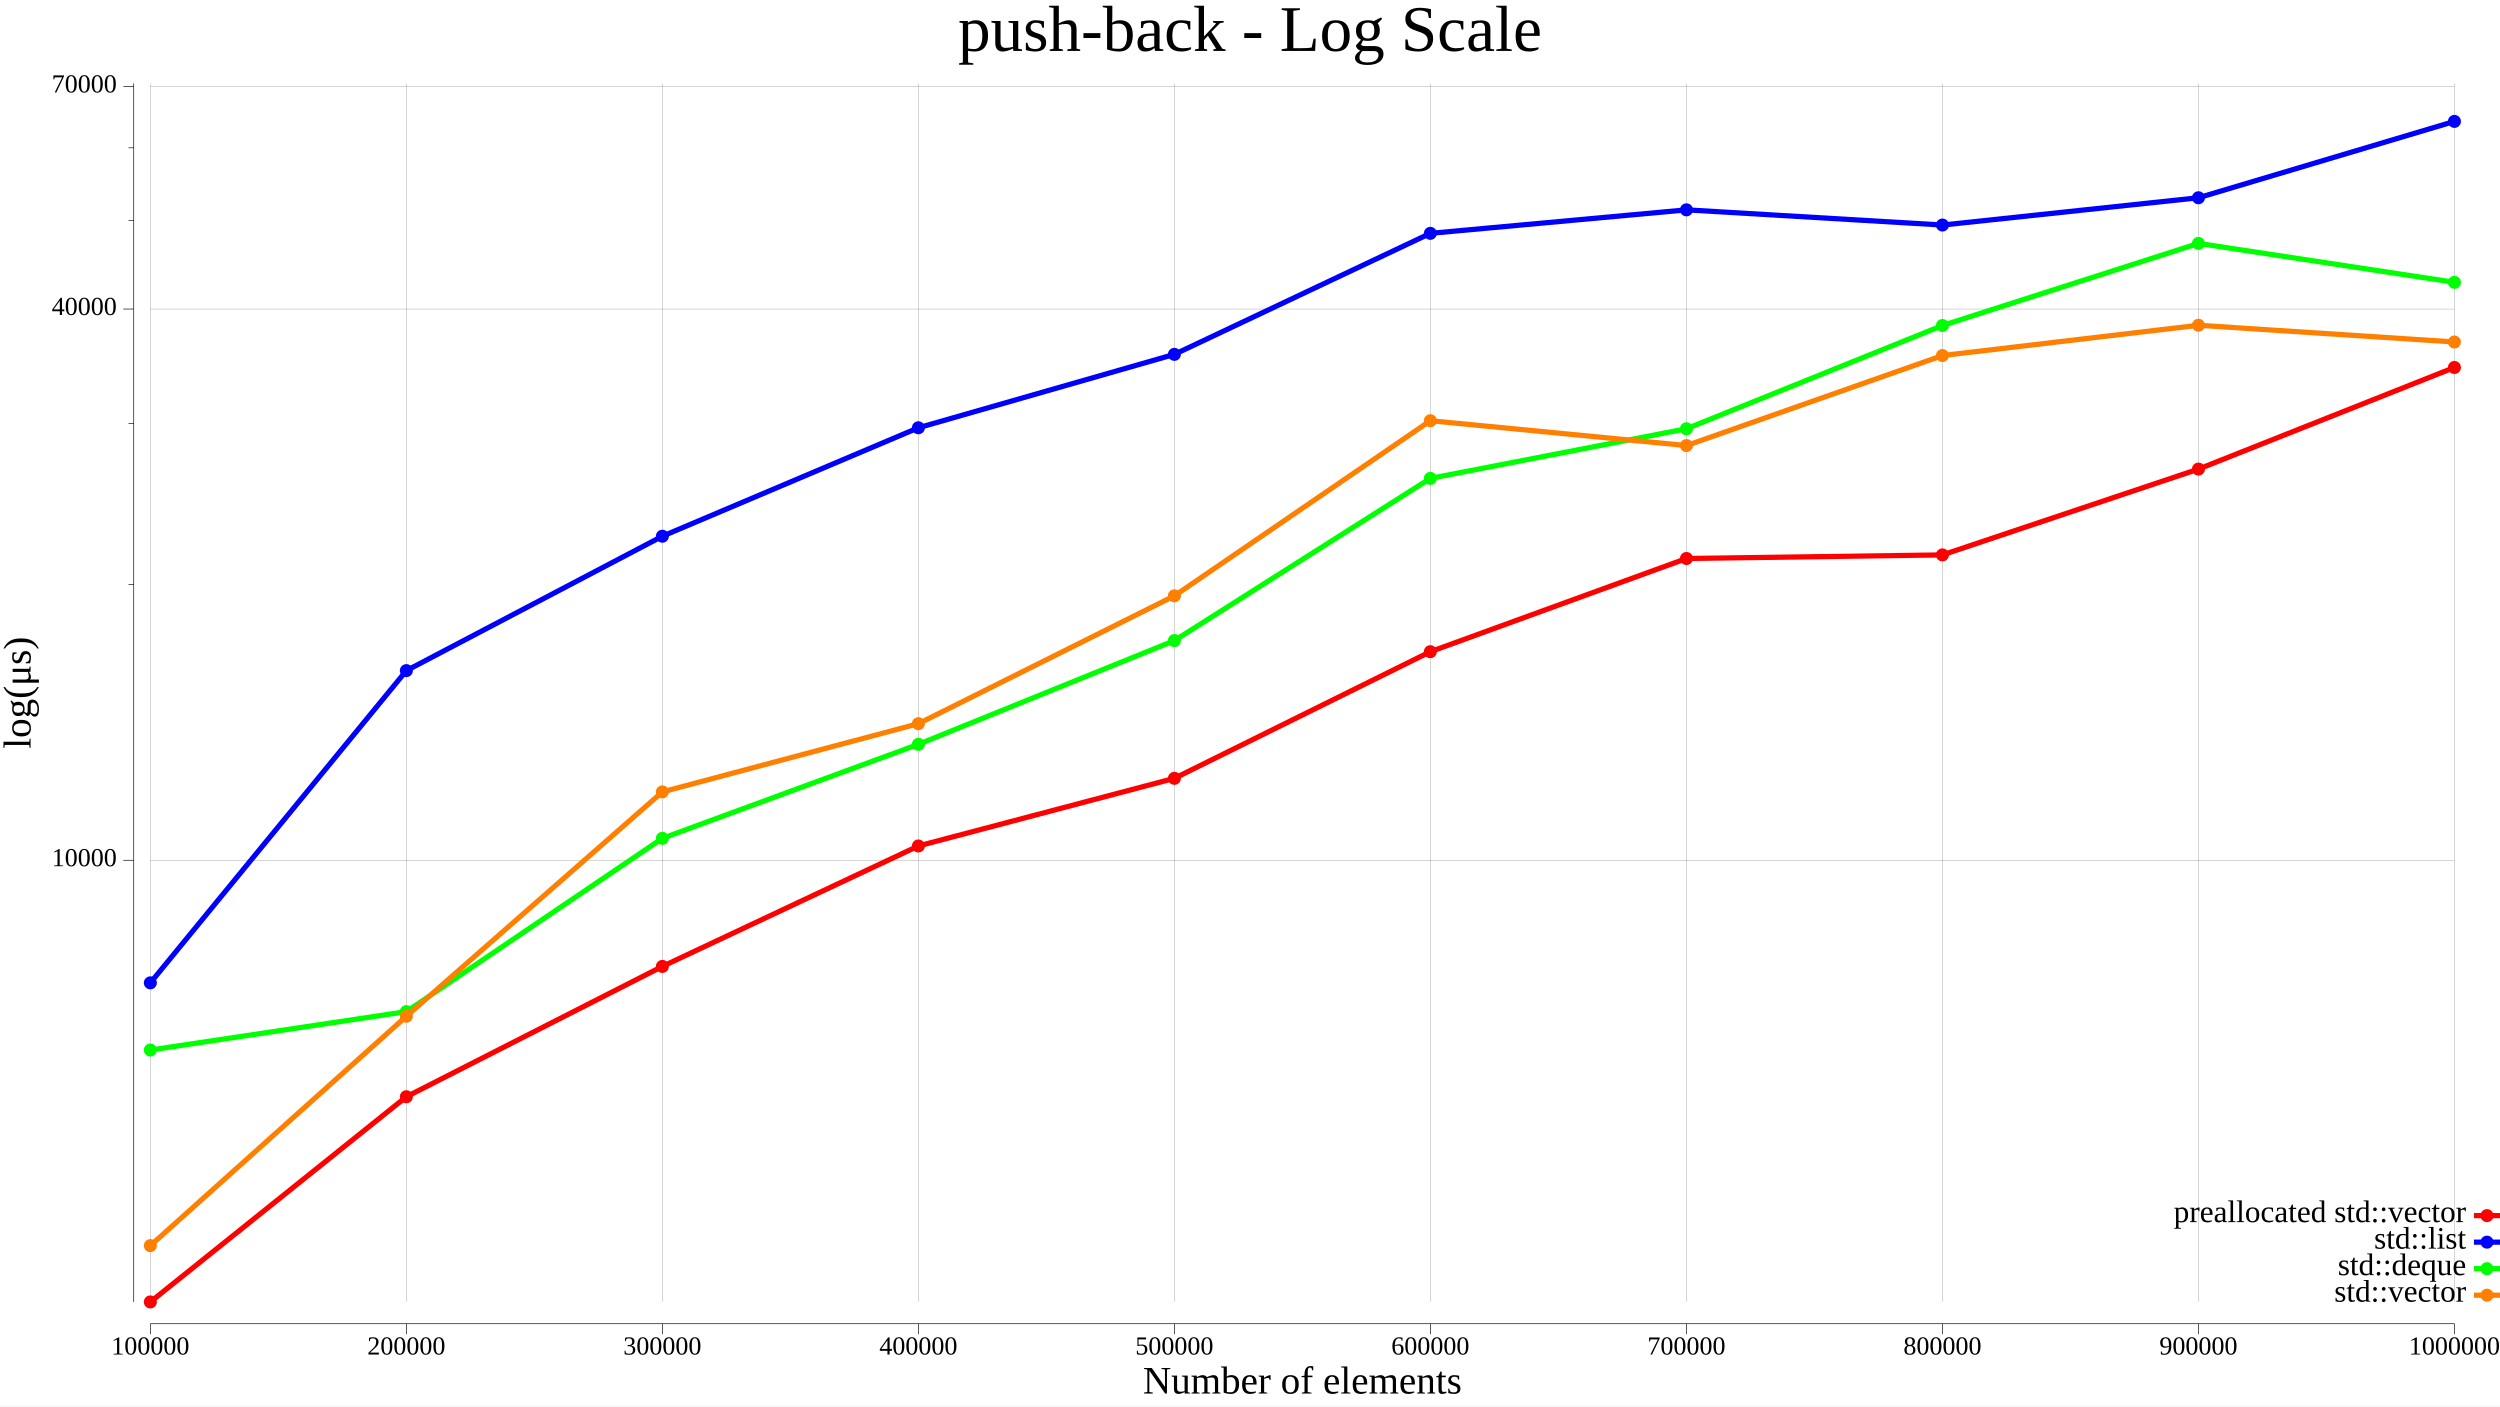
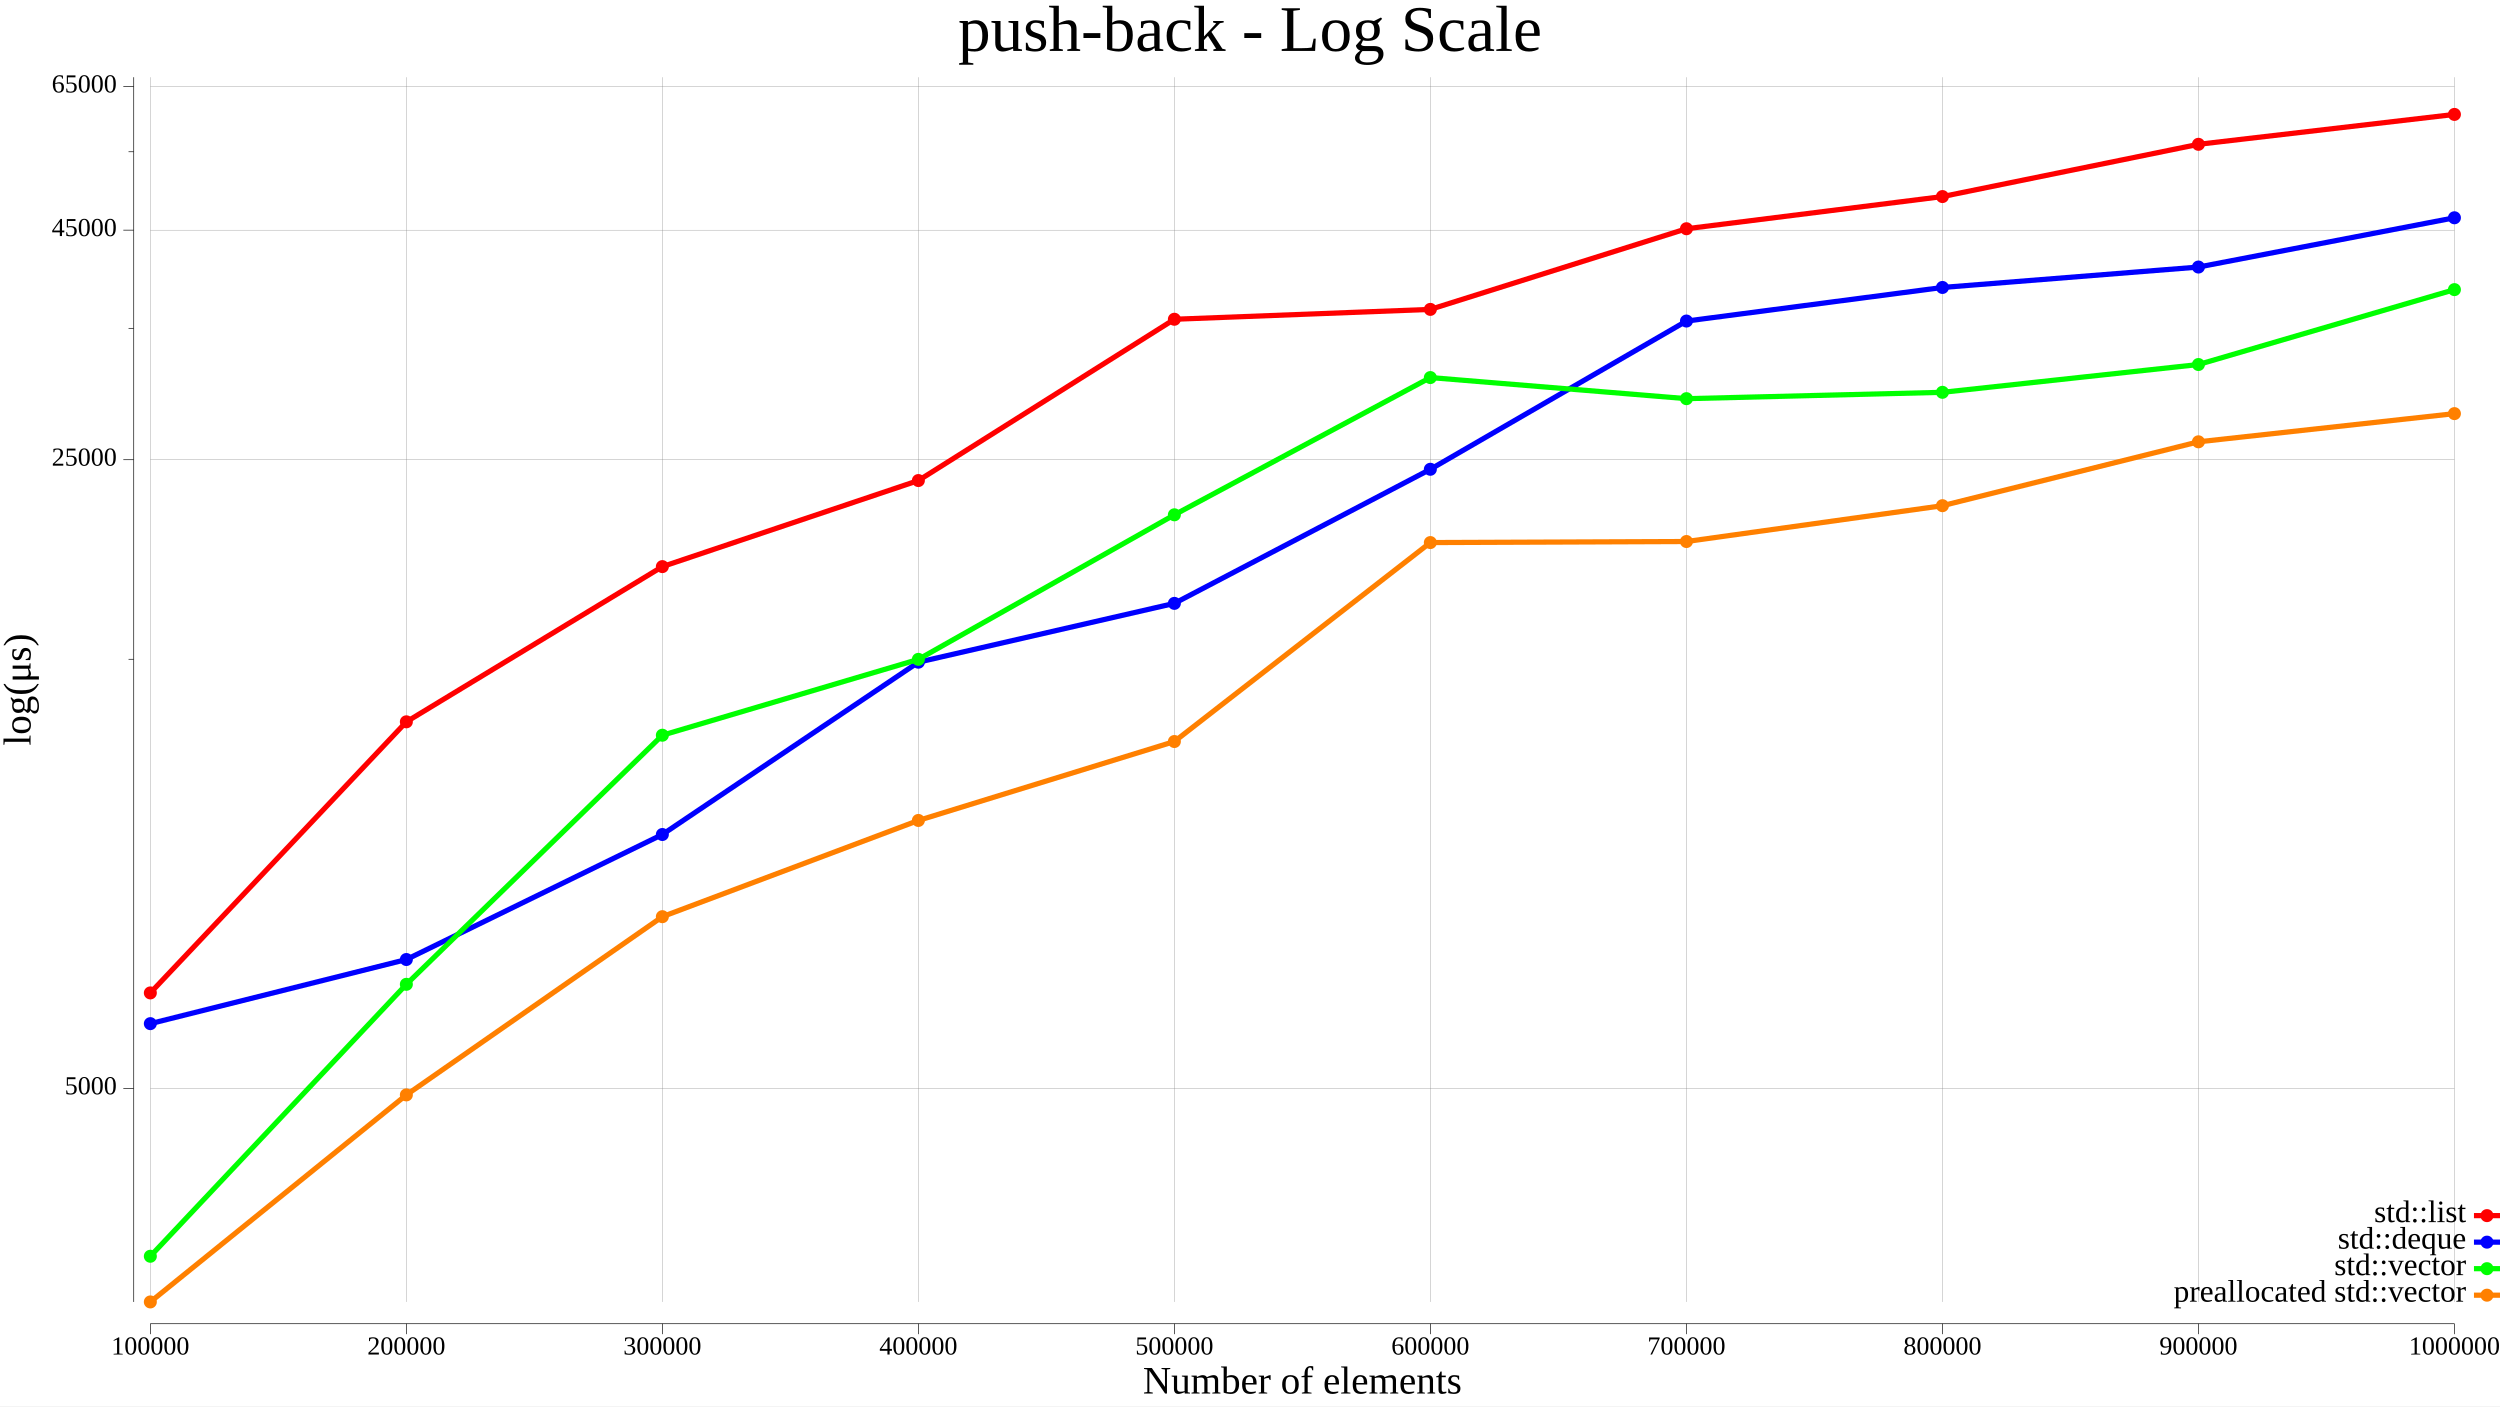
<svg xmlns="http://www.w3.org/2000/svg" width="1920pt" height="1080pt" viewBox="0 0 1920 1080">
  <g transform="scale(1, -1) translate(0, -1080)">
    <path d="M0,0L1920,0L1920,1080L0,1080Z" style="fill:#FFFFFF" />
    <text x="735.77" y="-1040.9" transform="scale(1, -1)" style="font-family:Liberation Serif;font-variant:normal;font-weight:normal;font-style:normal;font-size:50px">push-back - Log Scale</text>
    <text x="877.77" y="-9.756" transform="scale(1, -1)" style="font-family:Liberation Serif;font-variant:normal;font-weight:normal;font-style:normal;font-size:30px">Number of elements</text>
    <text x="85.462" y="-39.727" transform="scale(1, -1)" style="font-family:Liberation Serif;font-variant:normal;font-weight:normal;font-style:normal;font-size:20px">100000</text>
    <text x="282.08" y="-39.727" transform="scale(1, -1)" style="font-family:Liberation Serif;font-variant:normal;font-weight:normal;font-style:normal;font-size:20px">200000</text>
    <text x="478.69" y="-39.727" transform="scale(1, -1)" style="font-family:Liberation Serif;font-variant:normal;font-weight:normal;font-style:normal;font-size:20px">300000</text>
    <text x="675.31" y="-39.727" transform="scale(1, -1)" style="font-family:Liberation Serif;font-variant:normal;font-weight:normal;font-style:normal;font-size:20px">400000</text>
    <text x="871.92" y="-39.727" transform="scale(1, -1)" style="font-family:Liberation Serif;font-variant:normal;font-weight:normal;font-style:normal;font-size:20px">500000</text>
    <text x="1068.5" y="-39.727" transform="scale(1, -1)" style="font-family:Liberation Serif;font-variant:normal;font-weight:normal;font-style:normal;font-size:20px">600000</text>
    <text x="1265.2" y="-39.727" transform="scale(1, -1)" style="font-family:Liberation Serif;font-variant:normal;font-weight:normal;font-style:normal;font-size:20px">700000</text>
    <text x="1461.8" y="-39.727" transform="scale(1, -1)" style="font-family:Liberation Serif;font-variant:normal;font-weight:normal;font-style:normal;font-size:20px">800000</text>
    <text x="1658.4" y="-39.727" transform="scale(1, -1)" style="font-family:Liberation Serif;font-variant:normal;font-weight:normal;font-style:normal;font-size:20px">900000</text>
    <text x="1850" y="-39.727" transform="scale(1, -1)" style="font-family:Liberation Serif;font-variant:normal;font-weight:normal;font-style:normal;font-size:20px">1000000</text>
    <path d="M115.46,55.371L115.46,63.371" style="fill:none;stroke:#000000;stroke-width:0.5" />
    <path d="M312.08,55.371L312.08,63.371" style="fill:none;stroke:#000000;stroke-width:0.5" />
    <path d="M508.69,55.371L508.69,63.371" style="fill:none;stroke:#000000;stroke-width:0.5" />
    <path d="M705.31,55.371L705.31,63.371" style="fill:none;stroke:#000000;stroke-width:0.5" />
    <path d="M901.92,55.371L901.92,63.371" style="fill:none;stroke:#000000;stroke-width:0.5" />
    <path d="M1098.5,55.371L1098.5,63.371" style="fill:none;stroke:#000000;stroke-width:0.5" />
    <path d="M1295.2,55.371L1295.2,63.371" style="fill:none;stroke:#000000;stroke-width:0.5" />
    <path d="M1491.8,55.371L1491.8,63.371" style="fill:none;stroke:#000000;stroke-width:0.5" />
    <path d="M1688.4,55.371L1688.4,63.371" style="fill:none;stroke:#000000;stroke-width:0.5" />
    <path d="M1885,55.371L1885,63.371" style="fill:none;stroke:#000000;stroke-width:0.5" />
    <path d="M115.46,63.371L1885,63.371" style="fill:none;stroke:#000000;stroke-width:0.5" />
    <g transform="rotate(90)">
-       <text x="504.95" y="23.467" transform="scale(1, -1)" style="font-family:Liberation Serif;font-variant:normal;font-weight:normal;font-style:normal;font-size:30px">log(μs)</text>
+       <text x="507.38" y="23.467" transform="scale(1, -1)" style="font-family:Liberation Serif;font-variant:normal;font-weight:normal;font-style:normal;font-size:30px">log(μs)</text>
    </g>
-     <text x="39.712" y="-414.75" transform="scale(1, -1)" style="font-family:Liberation Serif;font-variant:normal;font-weight:normal;font-style:normal;font-size:20px">10000</text>
-     <text x="39.712" y="-838.09" transform="scale(1, -1)" style="font-family:Liberation Serif;font-variant:normal;font-weight:normal;font-style:normal;font-size:20px">40000</text>
-     <text x="39.712" y="-1009" transform="scale(1, -1)" style="font-family:Liberation Serif;font-variant:normal;font-weight:normal;font-style:normal;font-size:20px">70000</text>
-     <path d="M94.712,419.32L102.71,419.32" style="fill:none;stroke:#000000;stroke-width:0.5" />
-     <path d="M94.712,842.66L102.71,842.66" style="fill:none;stroke:#000000;stroke-width:0.5" />
+     <text x="49.712" y="-239.57" transform="scale(1, -1)" style="font-family:Liberation Serif;font-variant:normal;font-weight:normal;font-style:normal;font-size:20px">5000</text>
+     <text x="39.712" y="-722.36" transform="scale(1, -1)" style="font-family:Liberation Serif;font-variant:normal;font-weight:normal;font-style:normal;font-size:20px">25000</text>
+     <text x="39.712" y="-898.68" transform="scale(1, -1)" style="font-family:Liberation Serif;font-variant:normal;font-weight:normal;font-style:normal;font-size:20px">45000</text>
+     <text x="39.712" y="-1009" transform="scale(1, -1)" style="font-family:Liberation Serif;font-variant:normal;font-weight:normal;font-style:normal;font-size:20px">65000</text>
+     <path d="M94.712,244.14L102.71,244.14" style="fill:none;stroke:#000000;stroke-width:0.5" />
+     <path d="M94.712,726.93L102.71,726.93" style="fill:none;stroke:#000000;stroke-width:0.5" />
+     <path d="M94.712,903.25L102.71,903.25" style="fill:none;stroke:#000000;stroke-width:0.5" />
    <path d="M94.712,1013.6L102.71,1013.6" style="fill:none;stroke:#000000;stroke-width:0.5" />
-     <path d="M98.712,630.99L102.71,630.99" style="fill:none;stroke:#000000;stroke-width:0.5" />
-     <path d="M98.712,754.81L102.71,754.81" style="fill:none;stroke:#000000;stroke-width:0.5" />
-     <path d="M98.712,910.8L102.71,910.8" style="fill:none;stroke:#000000;stroke-width:0.5" />
-     <path d="M98.712,966.48L102.71,966.48" style="fill:none;stroke:#000000;stroke-width:0.5" />
-     <path d="M102.71,80.11L102.71,1015.9" style="fill:none;stroke:#000000;stroke-width:0.5" />
-     <path d="M115.46,80.11L115.46,1015.9" style="fill:none;stroke:#808080;stroke-width:0.25" />
-     <path d="M312.08,80.11L312.08,1015.9" style="fill:none;stroke:#808080;stroke-width:0.25" />
-     <path d="M508.69,80.11L508.69,1015.9" style="fill:none;stroke:#808080;stroke-width:0.25" />
-     <path d="M705.31,80.11L705.31,1015.9" style="fill:none;stroke:#808080;stroke-width:0.25" />
-     <path d="M901.92,80.11L901.92,1015.9" style="fill:none;stroke:#808080;stroke-width:0.25" />
-     <path d="M1098.5,80.11L1098.5,1015.9" style="fill:none;stroke:#808080;stroke-width:0.25" />
-     <path d="M1295.2,80.11L1295.2,1015.9" style="fill:none;stroke:#808080;stroke-width:0.25" />
-     <path d="M1491.8,80.11L1491.8,1015.9" style="fill:none;stroke:#808080;stroke-width:0.25" />
-     <path d="M1688.4,80.11L1688.4,1015.9" style="fill:none;stroke:#808080;stroke-width:0.25" />
-     <path d="M1885,80.11L1885,1015.9" style="fill:none;stroke:#808080;stroke-width:0.25" />
-     <path d="M115.46,419.32L1885,419.32" style="fill:none;stroke:#808080;stroke-width:0.25" />
-     <path d="M115.46,842.66L1885,842.66" style="fill:none;stroke:#808080;stroke-width:0.25" />
+     <path d="M98.712,573.69L102.71,573.69" style="fill:none;stroke:#000000;stroke-width:0.5" />
+     <path d="M98.712,827.86L102.71,827.86" style="fill:none;stroke:#000000;stroke-width:0.5" />
+     <path d="M98.712,963.44L102.71,963.44" style="fill:none;stroke:#000000;stroke-width:0.5" />
+     <path d="M102.71,80.11L102.71,1020.7" style="fill:none;stroke:#000000;stroke-width:0.5" />
+     <path d="M115.46,80.11L115.46,1020.7" style="fill:none;stroke:#808080;stroke-width:0.25" />
+     <path d="M312.08,80.11L312.08,1020.7" style="fill:none;stroke:#808080;stroke-width:0.25" />
+     <path d="M508.69,80.11L508.69,1020.7" style="fill:none;stroke:#808080;stroke-width:0.25" />
+     <path d="M705.31,80.11L705.31,1020.7" style="fill:none;stroke:#808080;stroke-width:0.25" />
+     <path d="M901.92,80.11L901.92,1020.7" style="fill:none;stroke:#808080;stroke-width:0.25" />
+     <path d="M1098.5,80.11L1098.5,1020.7" style="fill:none;stroke:#808080;stroke-width:0.25" />
+     <path d="M1295.2,80.11L1295.2,1020.7" style="fill:none;stroke:#808080;stroke-width:0.25" />
+     <path d="M1491.8,80.11L1491.8,1020.7" style="fill:none;stroke:#808080;stroke-width:0.25" />
+     <path d="M1688.4,80.11L1688.4,1020.7" style="fill:none;stroke:#808080;stroke-width:0.25" />
+     <path d="M1885,80.11L1885,1020.7" style="fill:none;stroke:#808080;stroke-width:0.25" />
+     <path d="M115.46,244.14L1885,244.14" style="fill:none;stroke:#808080;stroke-width:0.25" />
+     <path d="M115.46,726.93L1885,726.93" style="fill:none;stroke:#808080;stroke-width:0.25" />
+     <path d="M115.46,903.25L1885,903.25" style="fill:none;stroke:#808080;stroke-width:0.25" />
    <path d="M115.46,1013.6L1885,1013.6" style="fill:none;stroke:#808080;stroke-width:0.25" />
-     <path d="M115.46,80.11L312.08,237.7L508.69,337.79L705.31,430.3L901.92,482.24L1098.5,579.5L1295.2,651.07L1491.8,653.83L1688.4,719.74L1885,797.78" style="fill:none;stroke:#FF0000;stroke-width:4" />
-     <path d="M120.46,80.11A5,5 0 1 1 110.46,80.11A5,5 0 1 1 120.46,80.11Z" style="fill:#FF0000" />
-     <path d="M317.08,237.7A5,5 0 1 1 307.08,237.7A5,5 0 1 1 317.08,237.7Z" style="fill:#FF0000" />
-     <path d="M513.69,337.79A5,5 0 1 1 503.69,337.79A5,5 0 1 1 513.69,337.79Z" style="fill:#FF0000" />
-     <path d="M710.31,430.3A5,5 0 1 1 700.31,430.3A5,5 0 1 1 710.31,430.3Z" style="fill:#FF0000" />
-     <path d="M906.92,482.24A5,5 0 1 1 896.92,482.24A5,5 0 1 1 906.92,482.24Z" style="fill:#FF0000" />
-     <path d="M1103.5,579.5A5,5 0 1 1 1093.5,579.5A5,5 0 1 1 1103.5,579.5Z" style="fill:#FF0000" />
-     <path d="M1300.2,651.07A5,5 0 1 1 1290.2,651.07A5,5 0 1 1 1300.2,651.07Z" style="fill:#FF0000" />
-     <path d="M1496.8,653.83A5,5 0 1 1 1486.8,653.83A5,5 0 1 1 1496.8,653.83Z" style="fill:#FF0000" />
-     <path d="M1693.4,719.74A5,5 0 1 1 1683.4,719.74A5,5 0 1 1 1693.4,719.74Z" style="fill:#FF0000" />
-     <path d="M1890,797.78A5,5 0 1 1 1880,797.78A5,5 0 1 1 1890,797.78Z" style="fill:#FF0000" />
-     <path d="M115.46,325.17L312.08,564.96L508.69,668.18L705.31,751.47L901.92,807.85L1098.5,900.79L1295.2,918.84L1491.8,907.17L1688.4,928.13L1885,986.77" style="fill:none;stroke:#0000FF;stroke-width:4" />
-     <path d="M120.46,325.17A5,5 0 1 1 110.46,325.17A5,5 0 1 1 120.46,325.17Z" style="fill:#0000FF" />
-     <path d="M317.08,564.96A5,5 0 1 1 307.08,564.96A5,5 0 1 1 317.08,564.96Z" style="fill:#0000FF" />
-     <path d="M513.69,668.18A5,5 0 1 1 503.69,668.18A5,5 0 1 1 513.69,668.18Z" style="fill:#0000FF" />
-     <path d="M710.31,751.47A5,5 0 1 1 700.31,751.47A5,5 0 1 1 710.31,751.47Z" style="fill:#0000FF" />
-     <path d="M906.92,807.85A5,5 0 1 1 896.92,807.85A5,5 0 1 1 906.92,807.85Z" style="fill:#0000FF" />
-     <path d="M1103.5,900.79A5,5 0 1 1 1093.5,900.79A5,5 0 1 1 1103.5,900.79Z" style="fill:#0000FF" />
-     <path d="M1300.2,918.84A5,5 0 1 1 1290.2,918.84A5,5 0 1 1 1300.2,918.84Z" style="fill:#0000FF" />
-     <path d="M1496.8,907.17A5,5 0 1 1 1486.8,907.17A5,5 0 1 1 1496.8,907.17Z" style="fill:#0000FF" />
-     <path d="M1693.4,928.13A5,5 0 1 1 1683.4,928.13A5,5 0 1 1 1693.4,928.13Z" style="fill:#0000FF" />
-     <path d="M1890,986.77A5,5 0 1 1 1880,986.77A5,5 0 1 1 1890,986.77Z" style="fill:#0000FF" />
-     <path d="M115.46,273.58L312.08,303.07L508.69,436.16L705.31,508.35L901.92,588.01L1098.5,712.6L1295.2,750.72L1491.8,830.02L1688.4,893.07L1885,863.17" style="fill:none;stroke:#00FF00;stroke-width:4" />
-     <path d="M120.46,273.58A5,5 0 1 1 110.46,273.58A5,5 0 1 1 120.46,273.58Z" style="fill:#00FF00" />
-     <path d="M317.08,303.07A5,5 0 1 1 307.08,303.07A5,5 0 1 1 317.08,303.07Z" style="fill:#00FF00" />
-     <path d="M513.69,436.16A5,5 0 1 1 503.69,436.16A5,5 0 1 1 513.69,436.16Z" style="fill:#00FF00" />
-     <path d="M710.31,508.35A5,5 0 1 1 700.31,508.35A5,5 0 1 1 710.31,508.35Z" style="fill:#00FF00" />
-     <path d="M906.92,588.01A5,5 0 1 1 896.92,588.01A5,5 0 1 1 906.92,588.01Z" style="fill:#00FF00" />
-     <path d="M1103.5,712.6A5,5 0 1 1 1093.5,712.6A5,5 0 1 1 1103.5,712.6Z" style="fill:#00FF00" />
-     <path d="M1300.2,750.72A5,5 0 1 1 1290.2,750.72A5,5 0 1 1 1300.2,750.72Z" style="fill:#00FF00" />
-     <path d="M1496.8,830.02A5,5 0 1 1 1486.8,830.02A5,5 0 1 1 1496.8,830.02Z" style="fill:#00FF00" />
-     <path d="M1693.4,893.07A5,5 0 1 1 1683.4,893.07A5,5 0 1 1 1693.4,893.07Z" style="fill:#00FF00" />
-     <path d="M1890,863.17A5,5 0 1 1 1880,863.17A5,5 0 1 1 1890,863.17Z" style="fill:#00FF00" />
-     <path d="M115.46,123.36L312.08,299.52L508.69,471.82L705.31,524.22L901.92,622.38L1098.5,756.89L1295.2,737.8L1491.8,806.95L1688.4,830.2L1885,817.35" style="fill:none;stroke:#FF8000;stroke-width:4" />
-     <path d="M120.46,123.36A5,5 0 1 1 110.46,123.36A5,5 0 1 1 120.46,123.36Z" style="fill:#FF8000" />
-     <path d="M317.08,299.52A5,5 0 1 1 307.08,299.52A5,5 0 1 1 317.08,299.52Z" style="fill:#FF8000" />
-     <path d="M513.69,471.82A5,5 0 1 1 503.69,471.82A5,5 0 1 1 513.69,471.82Z" style="fill:#FF8000" />
-     <path d="M710.31,524.22A5,5 0 1 1 700.31,524.22A5,5 0 1 1 710.31,524.22Z" style="fill:#FF8000" />
-     <path d="M906.92,622.38A5,5 0 1 1 896.92,622.38A5,5 0 1 1 906.92,622.38Z" style="fill:#FF8000" />
-     <path d="M1103.5,756.89A5,5 0 1 1 1093.5,756.89A5,5 0 1 1 1103.5,756.89Z" style="fill:#FF8000" />
-     <path d="M1300.2,737.8A5,5 0 1 1 1290.2,737.8A5,5 0 1 1 1300.2,737.8Z" style="fill:#FF8000" />
-     <path d="M1496.8,806.95A5,5 0 1 1 1486.8,806.95A5,5 0 1 1 1496.8,806.95Z" style="fill:#FF8000" />
-     <path d="M1693.4,830.2A5,5 0 1 1 1683.4,830.2A5,5 0 1 1 1693.4,830.2Z" style="fill:#FF8000" />
-     <path d="M1890,817.35A5,5 0 1 1 1880,817.35A5,5 0 1 1 1890,817.35Z" style="fill:#FF8000" />
+     <path d="M115.46,317.44L312.08,525.64L508.69,644.84L705.31,710.94L901.92,834.81L1098.5,842.39L1295.2,904.33L1491.8,929.04L1688.4,969.17L1885,992.13" style="fill:none;stroke:#FF0000;stroke-width:4" />
+     <path d="M120.46,317.44A5,5 0 1 1 110.46,317.44A5,5 0 1 1 120.46,317.44Z" style="fill:#FF0000" />
+     <path d="M317.08,525.64A5,5 0 1 1 307.08,525.64A5,5 0 1 1 317.08,525.64Z" style="fill:#FF0000" />
+     <path d="M513.69,644.84A5,5 0 1 1 503.69,644.84A5,5 0 1 1 513.69,644.84Z" style="fill:#FF0000" />
+     <path d="M710.31,710.94A5,5 0 1 1 700.31,710.94A5,5 0 1 1 710.31,710.94Z" style="fill:#FF0000" />
+     <path d="M906.92,834.81A5,5 0 1 1 896.92,834.81A5,5 0 1 1 906.92,834.81Z" style="fill:#FF0000" />
+     <path d="M1103.5,842.39A5,5 0 1 1 1093.5,842.39A5,5 0 1 1 1103.5,842.39Z" style="fill:#FF0000" />
+     <path d="M1300.2,904.33A5,5 0 1 1 1290.2,904.33A5,5 0 1 1 1300.2,904.33Z" style="fill:#FF0000" />
+     <path d="M1496.8,929.04A5,5 0 1 1 1486.8,929.04A5,5 0 1 1 1496.8,929.04Z" style="fill:#FF0000" />
+     <path d="M1693.4,969.17A5,5 0 1 1 1683.4,969.17A5,5 0 1 1 1693.4,969.17Z" style="fill:#FF0000" />
+     <path d="M1890,992.13A5,5 0 1 1 1880,992.13A5,5 0 1 1 1890,992.13Z" style="fill:#FF0000" />
+     <path d="M115.46,293.84L312.08,343.09L508.69,439.1L705.31,571.44L901.92,616.61L1098.5,719.59L1295.2,833.44L1491.8,859.23L1688.4,874.91L1885,912.75" style="fill:none;stroke:#0000FF;stroke-width:4" />
+     <path d="M120.46,293.84A5,5 0 1 1 110.46,293.84A5,5 0 1 1 120.46,293.84Z" style="fill:#0000FF" />
+     <path d="M317.08,343.09A5,5 0 1 1 307.08,343.09A5,5 0 1 1 317.08,343.09Z" style="fill:#0000FF" />
+     <path d="M513.69,439.1A5,5 0 1 1 503.69,439.1A5,5 0 1 1 513.69,439.1Z" style="fill:#0000FF" />
+     <path d="M710.31,571.44A5,5 0 1 1 700.31,571.44A5,5 0 1 1 710.31,571.44Z" style="fill:#0000FF" />
+     <path d="M906.92,616.61A5,5 0 1 1 896.92,616.61A5,5 0 1 1 906.92,616.61Z" style="fill:#0000FF" />
+     <path d="M1103.5,719.59A5,5 0 1 1 1093.5,719.59A5,5 0 1 1 1103.5,719.59Z" style="fill:#0000FF" />
+     <path d="M1300.2,833.44A5,5 0 1 1 1290.2,833.44A5,5 0 1 1 1300.2,833.44Z" style="fill:#0000FF" />
+     <path d="M1496.8,859.23A5,5 0 1 1 1486.8,859.23A5,5 0 1 1 1496.8,859.23Z" style="fill:#0000FF" />
+     <path d="M1693.4,874.91A5,5 0 1 1 1683.4,874.91A5,5 0 1 1 1693.4,874.91Z" style="fill:#0000FF" />
+     <path d="M1890,912.75A5,5 0 1 1 1880,912.75A5,5 0 1 1 1890,912.75Z" style="fill:#0000FF" />
+     <path d="M115.46,115.19L312.08,324.04L508.69,515.35L705.31,573.61L901.92,684.63L1098.5,790.03L1295.2,773.82L1491.8,778.7L1688.4,800.05L1885,857.57" style="fill:none;stroke:#00FF00;stroke-width:4" />
+     <path d="M120.46,115.19A5,5 0 1 1 110.46,115.19A5,5 0 1 1 120.46,115.19Z" style="fill:#00FF00" />
+     <path d="M317.08,324.04A5,5 0 1 1 307.08,324.04A5,5 0 1 1 317.08,324.04Z" style="fill:#00FF00" />
+     <path d="M513.69,515.35A5,5 0 1 1 503.69,515.35A5,5 0 1 1 513.69,515.35Z" style="fill:#00FF00" />
+     <path d="M710.31,573.61A5,5 0 1 1 700.31,573.61A5,5 0 1 1 710.31,573.61Z" style="fill:#00FF00" />
+     <path d="M906.92,684.63A5,5 0 1 1 896.92,684.63A5,5 0 1 1 906.92,684.63Z" style="fill:#00FF00" />
+     <path d="M1103.5,790.03A5,5 0 1 1 1093.5,790.03A5,5 0 1 1 1103.5,790.03Z" style="fill:#00FF00" />
+     <path d="M1300.2,773.82A5,5 0 1 1 1290.2,773.82A5,5 0 1 1 1300.2,773.82Z" style="fill:#00FF00" />
+     <path d="M1496.8,778.7A5,5 0 1 1 1486.8,778.7A5,5 0 1 1 1496.8,778.7Z" style="fill:#00FF00" />
+     <path d="M1693.4,800.05A5,5 0 1 1 1683.4,800.05A5,5 0 1 1 1693.4,800.05Z" style="fill:#00FF00" />
+     <path d="M1890,857.57A5,5 0 1 1 1880,857.57A5,5 0 1 1 1890,857.57Z" style="fill:#00FF00" />
+     <path d="M115.46,80.11L312.08,239.11L508.69,375.99L705.31,449.89L901.92,510.51L1098.5,663.31L1295.2,664.11L1491.8,691.63L1688.4,740.69L1885,762.34" style="fill:none;stroke:#FF8000;stroke-width:4" />
+     <path d="M120.46,80.11A5,5 0 1 1 110.46,80.11A5,5 0 1 1 120.46,80.11Z" style="fill:#FF8000" />
+     <path d="M317.08,239.11A5,5 0 1 1 307.08,239.11A5,5 0 1 1 317.08,239.11Z" style="fill:#FF8000" />
+     <path d="M513.69,375.99A5,5 0 1 1 503.69,375.99A5,5 0 1 1 513.69,375.99Z" style="fill:#FF8000" />
+     <path d="M710.31,449.89A5,5 0 1 1 700.31,449.89A5,5 0 1 1 710.31,449.89Z" style="fill:#FF8000" />
+     <path d="M906.92,510.51A5,5 0 1 1 896.92,510.51A5,5 0 1 1 906.92,510.51Z" style="fill:#FF8000" />
+     <path d="M1103.5,663.31A5,5 0 1 1 1093.5,663.31A5,5 0 1 1 1103.5,663.31Z" style="fill:#FF8000" />
+     <path d="M1300.2,664.11A5,5 0 1 1 1290.2,664.11A5,5 0 1 1 1300.2,664.11Z" style="fill:#FF8000" />
+     <path d="M1496.8,691.63A5,5 0 1 1 1486.8,691.63A5,5 0 1 1 1496.8,691.63Z" style="fill:#FF8000" />
+     <path d="M1693.4,740.69A5,5 0 1 1 1683.4,740.69A5,5 0 1 1 1693.4,740.69Z" style="fill:#FF8000" />
+     <path d="M1890,762.34A5,5 0 1 1 1880,762.34A5,5 0 1 1 1890,762.34Z" style="fill:#FF8000" />
    <path d="M1900,146.4L1920,146.4" style="fill:none;stroke:#FF0000;stroke-width:4" />
    <path d="M1915,146.4A5,5 0 1 1 1905,146.4A5,5 0 1 1 1915,146.4Z" style="fill:#FF0000" />
-     <text x="1669.4" y="-141.42" transform="scale(1, -1)" style="font-family:Liberation Serif;font-variant:normal;font-weight:normal;font-style:normal;font-size:24px">preallocated std::vector</text>
+     <text x="1823.3" y="-141.42" transform="scale(1, -1)" style="font-family:Liberation Serif;font-variant:normal;font-weight:normal;font-style:normal;font-size:24px">std::list</text>
    <path d="M1900,126.03L1920,126.03" style="fill:none;stroke:#0000FF;stroke-width:4" />
    <path d="M1915,126.03A5,5 0 1 1 1905,126.03A5,5 0 1 1 1915,126.03Z" style="fill:#0000FF" />
-     <text x="1823.3" y="-121.05" transform="scale(1, -1)" style="font-family:Liberation Serif;font-variant:normal;font-weight:normal;font-style:normal;font-size:24px">std::list</text>
+     <text x="1795.4" y="-121.05" transform="scale(1, -1)" style="font-family:Liberation Serif;font-variant:normal;font-weight:normal;font-style:normal;font-size:24px">std::deque</text>
    <path d="M1900,105.66L1920,105.66" style="fill:none;stroke:#00FF00;stroke-width:4" />
    <path d="M1915,105.66A5,5 0 1 1 1905,105.66A5,5 0 1 1 1915,105.66Z" style="fill:#00FF00" />
-     <text x="1795.4" y="-100.69" transform="scale(1, -1)" style="font-family:Liberation Serif;font-variant:normal;font-weight:normal;font-style:normal;font-size:24px">std::deque</text>
+     <text x="1792.7" y="-100.69" transform="scale(1, -1)" style="font-family:Liberation Serif;font-variant:normal;font-weight:normal;font-style:normal;font-size:24px">std::vector</text>
    <path d="M1900,85.294L1920,85.294" style="fill:none;stroke:#FF8000;stroke-width:4" />
    <path d="M1915,85.294A5,5 0 1 1 1905,85.294A5,5 0 1 1 1915,85.294Z" style="fill:#FF8000" />
-     <text x="1792.7" y="-80.319" transform="scale(1, -1)" style="font-family:Liberation Serif;font-variant:normal;font-weight:normal;font-style:normal;font-size:24px">std::vector</text>
+     <text x="1669.4" y="-80.319" transform="scale(1, -1)" style="font-family:Liberation Serif;font-variant:normal;font-weight:normal;font-style:normal;font-size:24px">preallocated std::vector</text>
  </g>
</svg>
